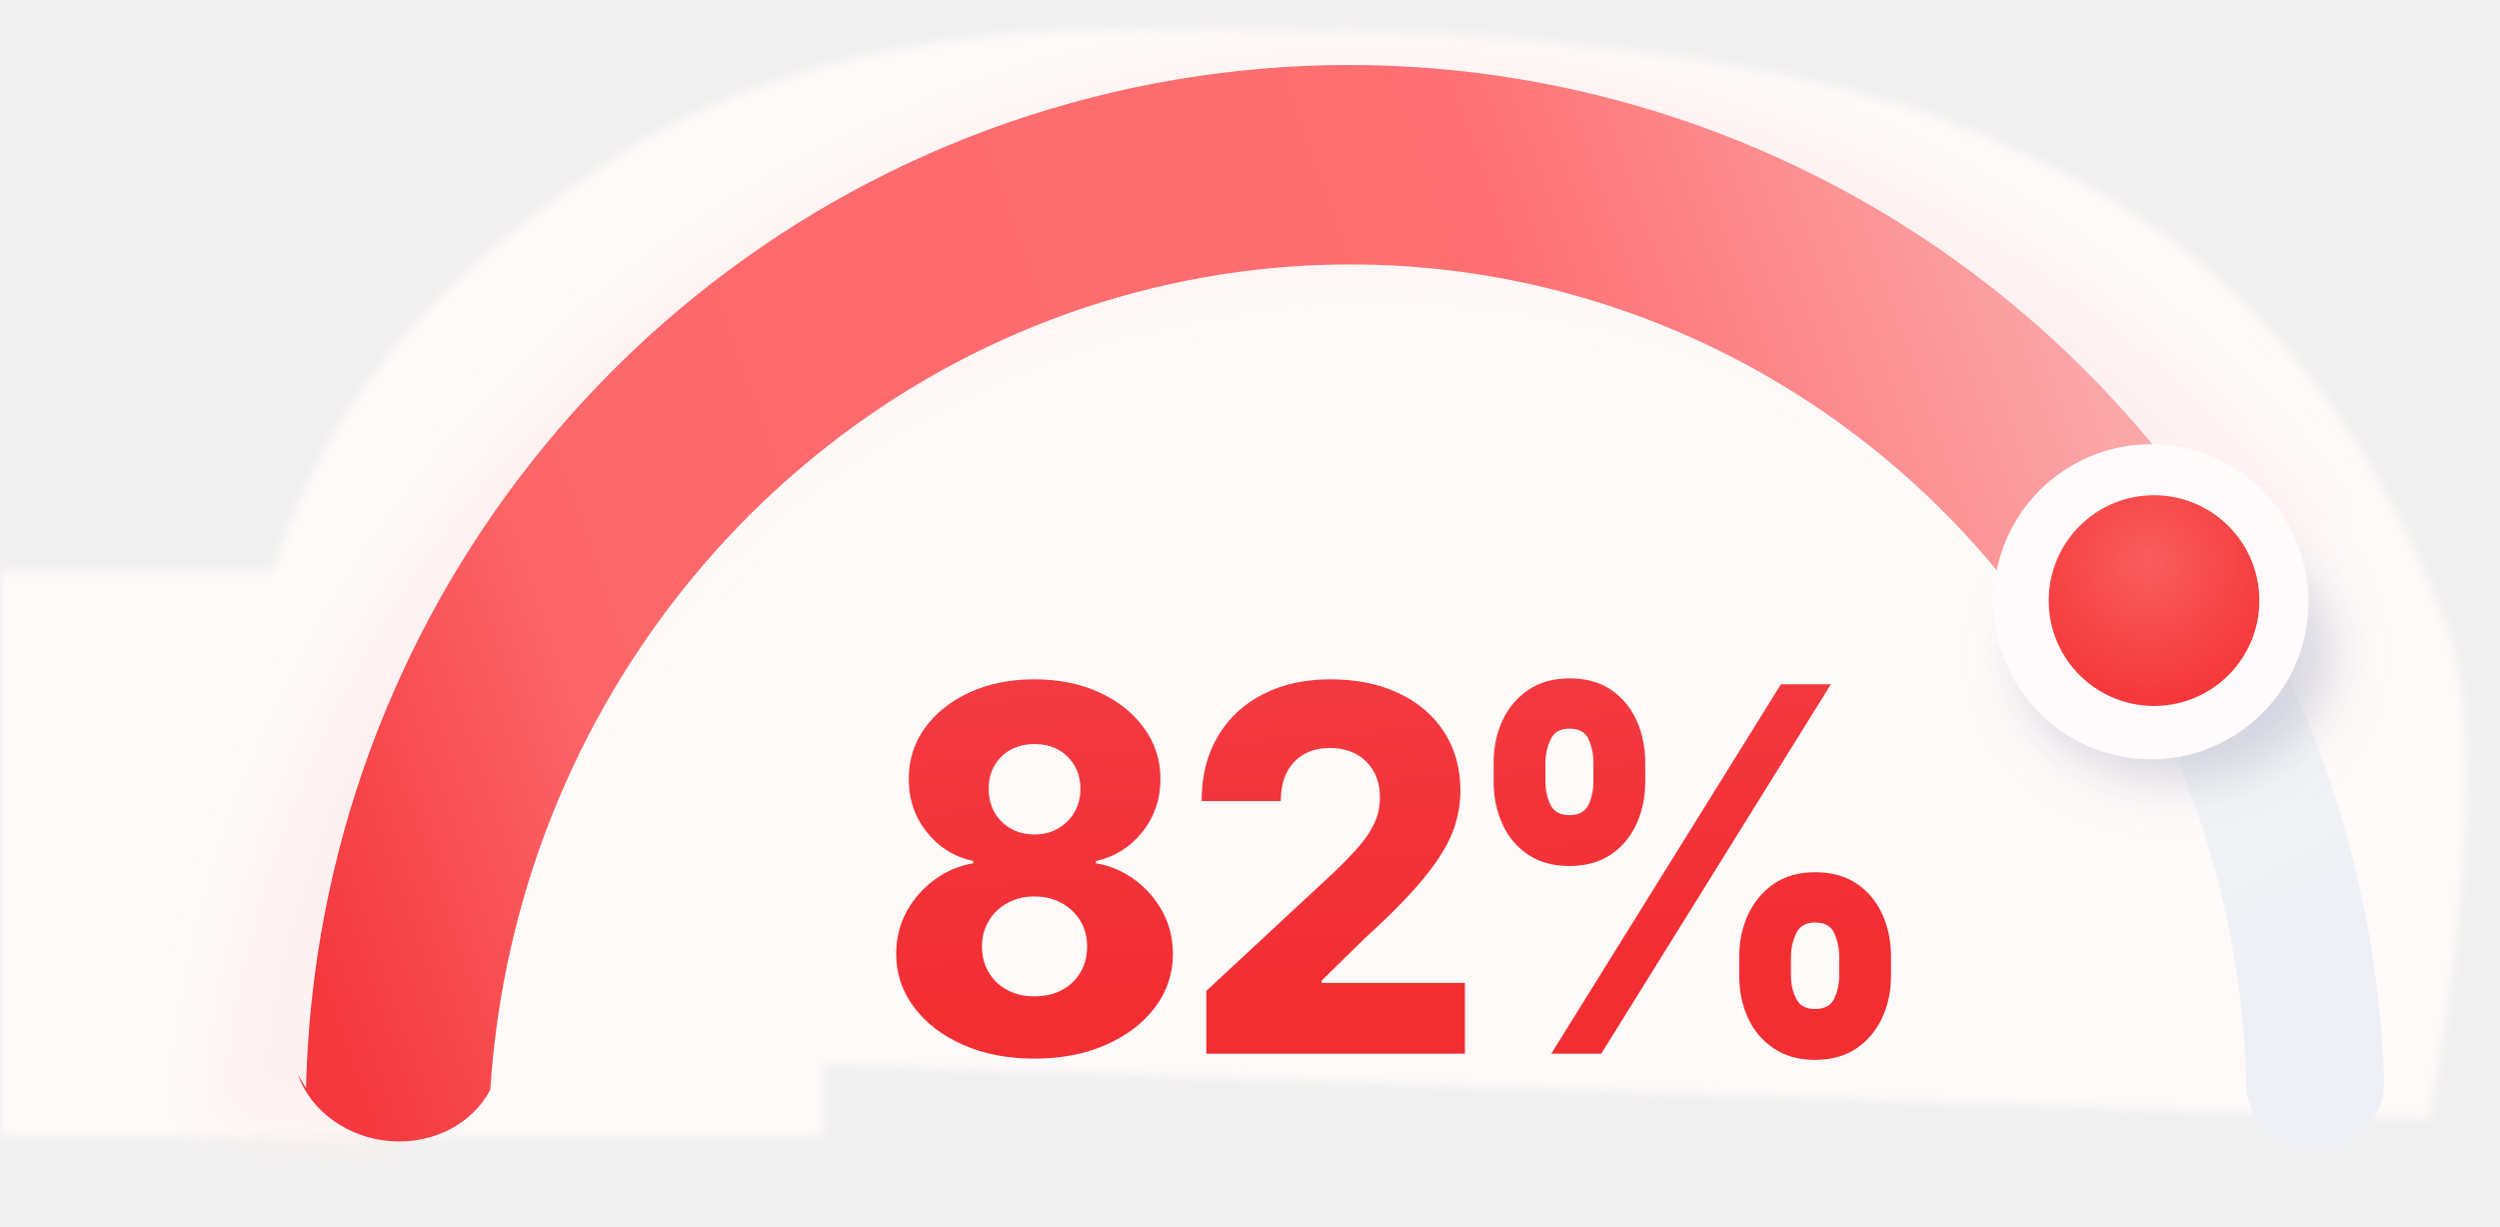
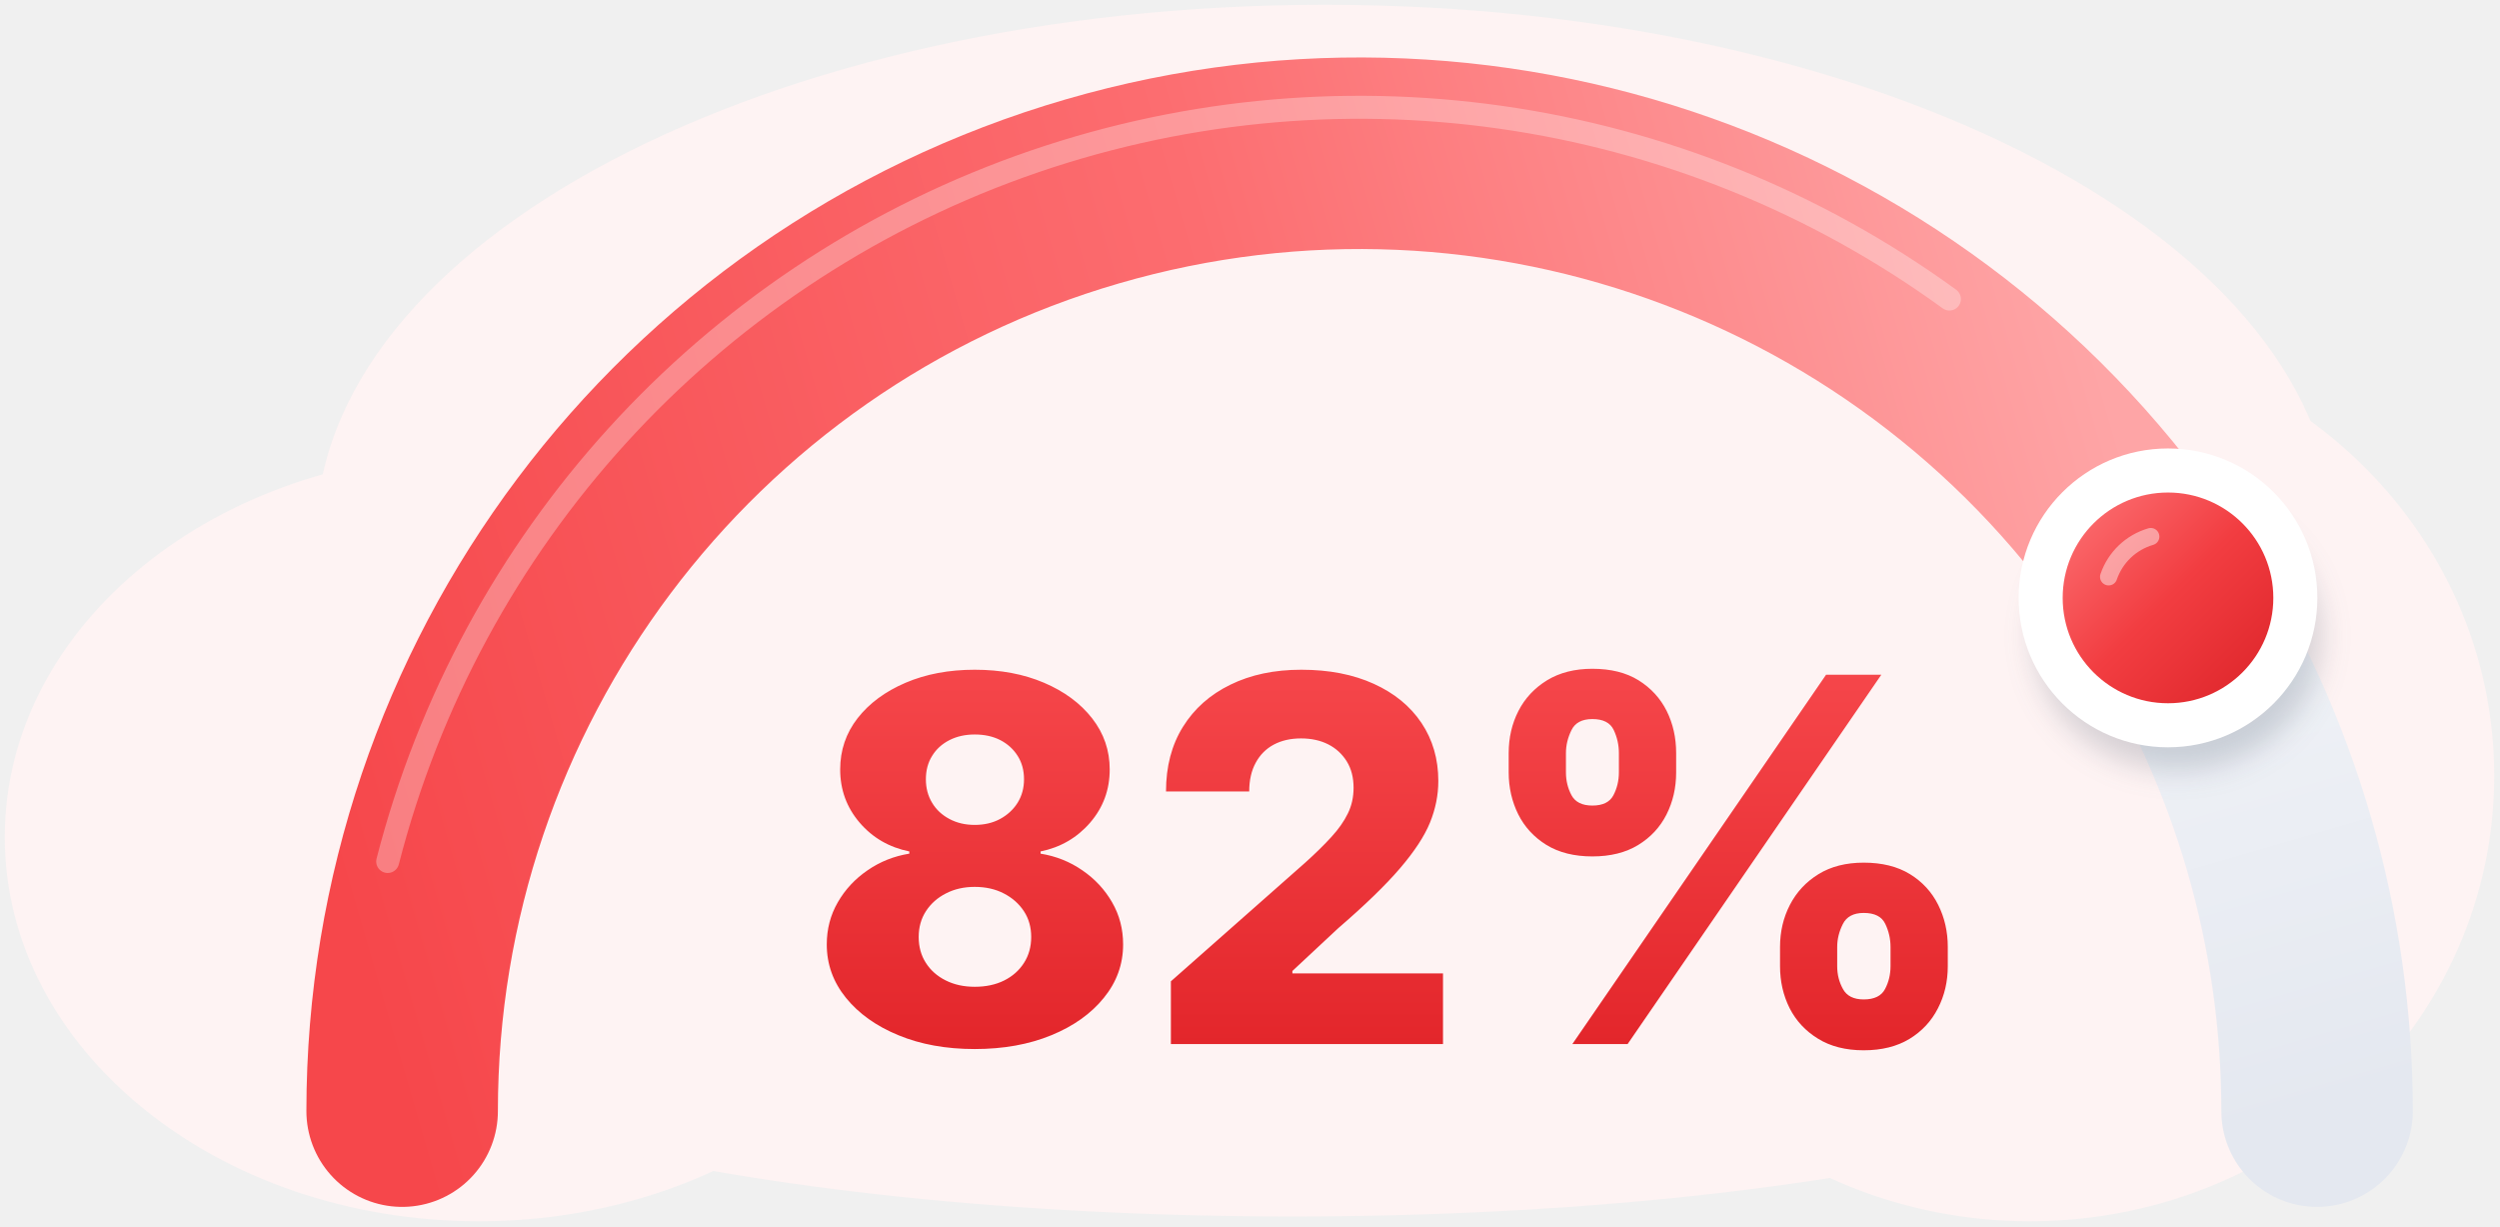
<svg xmlns="http://www.w3.org/2000/svg" viewBox="0 0 261 128" width="261" height="128">
  <defs>
-     <filter id="sfuma-alone" x="-30%" y="-30%" width="160%" height="160%">
-       <feGaussianBlur stdDeviation="0.5" />
+     <filter id="sfuma-ombra" filterUnits="userSpaceOnUse" x="0" y="0" width="261" height="128">
+       <feGaussianBlur stdDeviation="2.2" />
    </filter>
-     <filter id="sfuma-bagliore" x="-30%" y="-30%" width="160%" height="160%">
-       <feGaussianBlur stdDeviation="2.91" />
+     <filter id="sfuma-piccola" filterUnits="userSpaceOnUse" x="0" y="0" width="261" height="128">
+       <feGaussianBlur stdDeviation="1.5" />
    </filter>
-     <filter id="sfuma-ombra" x="-50%" y="-50%" width="200%" height="200%">
-       <feGaussianBlur stdDeviation="2.5" />
-     </filter>
-     <linearGradient id="rosso-arco" gradientUnits="userSpaceOnUse" x1="39.24" y1="119.9" x2="229.53" y2="53.57">
-       <stop offset="0" stop-color="#F4383E" />
-       <stop offset="0.181" stop-color="#FC6669" />
-       <stop offset="0.708" stop-color="#FE7073" />
-       <stop offset="0.972" stop-color="#FBA6A7" />
+     <linearGradient id="arco-luce" gradientUnits="userSpaceOnUse" x1="42" y1="116" x2="226.43" y2="62.42">
+       <stop offset="0" stop-color="#F6474B" />
+       <stop offset="0.55" stop-color="#FC6D70" />
+       <stop offset="1" stop-color="#FEA5A6" />
    </linearGradient>
-     <linearGradient id="grigio-traccia" gradientUnits="userSpaceOnUse" x1="213.44" y1="56.77" x2="242.38" y2="108.5">
-       <stop offset="0.002" stop-color="#F5F7F3" />
-       <stop offset="0.886" stop-color="#EEF0F6" />
+     <linearGradient id="binario-luce" gradientUnits="userSpaceOnUse" x1="226.43" y1="62.42" x2="242" y2="116">
+       <stop offset="0" stop-color="#F1F3F7" />
+       <stop offset="1" stop-color="#E4E8F0" />
    </linearGradient>
-     <linearGradient id="rosso-testo" gradientUnits="userSpaceOnUse" x1="-1.16" y1="63.69" x2="2.24" y2="111.44">
-       <stop offset="0" stop-color="#F34048" />
-       <stop offset="1" stop-color="#F22E33" />
+     <linearGradient id="cursore-luce" gradientUnits="userSpaceOnUse" x1="217.43" y1="53.42" x2="235.43" y2="71.42">
+       <stop offset="0" stop-color="#FB6A6D" />
+       <stop offset="0.5" stop-color="#F23D41" />
+       <stop offset="1" stop-color="#E0282D" />
    </linearGradient>
-     <radialGradient id="rosso-pomello" gradientUnits="userSpaceOnUse" cx="224.38" cy="58.75" r="14.54">
-       <stop offset="0.006" stop-color="#F95D5D" />
-       <stop offset="1" stop-color="#F5373A" />
-     </radialGradient>
+     <linearGradient id="cifre-luce" gradientUnits="userSpaceOnUse" x1="0" y1="69" x2="0" y2="109">
+       <stop offset="0" stop-color="#F6474B" />
+       <stop offset="1" stop-color="#E3262B" />
+     </linearGradient>
  </defs>
-   <g id="nuvola" fill="#FEFAF9" filter="url(#sfuma-alone)">
-     <path id="nuvola-cupola" d="M28.09 61.35 Q34.73 36.64 60.59 18.97 Q83.81 1.82 123.43 3.14 Q184.08 2.79 209.92 15.45 Q241.7 28.86 255.44 65.23 Q260.49 78.82 253.71 116.76 L55.75 110.07 Z" />
-     <rect id="nuvola-sinistra" x="-2.52" y="59.63" width="88.43" height="58.98" rx="0.74" />
+   <g id="nuvola" fill="#FEF3F3">
+     <ellipse cx="50" cy="87.4" rx="49.5" ry="40.1" />
+     <ellipse cx="212" cy="81" rx="48.5" ry="46.5" />
+     <ellipse cx="138.4" cy="56" rx="105.4" ry="55.5" />
+     <ellipse cx="135" cy="101" rx="105" ry="26" />
  </g>
-   <path id="alone-arco" d="M32.25 118.41 A112.08 110.7 -0.24 0 1 234.45 61.77" fill="none" stroke="#FEF1F1" stroke-width="20.84" filter="url(#sfuma-bagliore)" />
-   <g id="indicatore">
-     <path id="traccia-grigia" d="M229 53.5 A108 108 0 0 1 249 112.8 A7.2 7.2 0 0 1 234.6 113.2 A93.6 93.6 0 0 0 217.5 61.4 Z" fill="url(#grigio-traccia)" />
-     <path id="arco-rosso" d="M31.96 113.59 A108.97 109.41 -0.82 0 1 235.44 61.81 L217.88 73.16 A89.23 91.5 9.11 0 0 51.21 113.75 A10.82 9.68 7.74 0 1 31.11 112.19 Z" fill="url(#rosso-arco)" />
-     <ellipse id="pomello-ombra" cx="227.34" cy="68.22" rx="16.29" ry="13.36" fill="#B9B9CC" opacity="0.53" filter="url(#sfuma-ombra)" />
-     <circle id="pomello-anello" cx="224.66" cy="62.82" r="16.45" fill="#FFFAFB" />
-     <circle id="pomello" cx="224.97" cy="62.7" r="11" fill="url(#rosso-pomello)" />
+   <g id="indicatore" fill="none" stroke-linecap="round">
+     <path id="binario" d="M226.43 62.42 A100 100 0 0 1 242 116" stroke="url(#binario-luce)" stroke-width="20" />
+     <path id="arco-pieno" d="M42 116 A100 100 0 0 1 226.43 62.42" stroke="url(#arco-luce)" stroke-width="20" />
  </g>
-   <g id="percentuale" fill="url(#rosso-testo)">
-     <path id="cifra-8" data-fisso="1" data-maglia="no" d="M 108.03 110.52 Q 103.84 110.52 100.59 109.08 Q 97.34 107.65 95.48 105.17 Q 93.6 102.7 93.6 99.6 Q 93.6 97.19 94.67 95.2 Q 95.76 93.2 97.58 91.86 Q 99.4 90.51 101.65 90.12 V 89.89 Q 98.7 89.25 96.8 86.88 Q 94.91 84.51 94.91 81.33 Q 94.91 78.32 96.61 75.98 Q 98.32 73.64 101.28 72.28 Q 104.25 70.92 108.03 70.92 Q 111.82 70.92 114.8 72.28 Q 117.77 73.64 119.48 76 Q 121.2 78.35 121.2 81.33 Q 121.2 84.51 119.29 86.88 Q 117.38 89.25 114.46 89.89 V 90.12 Q 116.7 90.51 118.53 91.86 Q 120.35 93.2 121.43 95.2 Q 122.5 97.19 122.5 99.6 Q 122.5 102.7 120.63 105.17 Q 118.76 107.65 115.5 109.08 Q 112.23 110.52 108.03 110.52 Z M 108.03 104.02 Q 109.67 104.02 110.9 103.36 Q 112.14 102.7 112.84 101.52 Q 113.54 100.35 113.54 98.82 Q 113.54 97.29 112.83 96.13 Q 112.12 94.96 110.88 94.28 Q 109.65 93.59 108.03 93.59 Q 106.46 93.59 105.23 94.27 Q 103.99 94.94 103.28 96.12 Q 102.56 97.29 102.56 98.82 Q 102.56 100.35 103.26 101.51 Q 103.95 102.68 105.19 103.35 Q 106.43 104.02 108.03 104.02 Z M 108.03 87.12 Q 109.43 87.12 110.5 86.5 Q 111.58 85.88 112.21 84.81 Q 112.84 83.73 112.84 82.36 Q 112.84 80.96 112.22 79.92 Q 111.6 78.87 110.53 78.27 Q 109.46 77.68 108.03 77.68 Q 106.65 77.68 105.56 78.27 Q 104.48 78.87 103.87 79.92 Q 103.26 80.96 103.26 82.36 Q 103.26 83.73 103.87 84.81 Q 104.48 85.88 105.56 86.5 Q 106.65 87.12 108.03 87.12 Z" />
-     <path id="cifra-2" data-fisso="1" data-maglia="no" d="M 125.99 110 V 103.45 L 139.33 91.06 Q 140.85 89.61 141.92 88.38 Q 142.98 87.15 143.55 85.93 Q 144.12 84.72 144.12 83.24 Q 144.12 81.64 143.44 80.49 Q 142.77 79.33 141.6 78.71 Q 140.43 78.09 138.91 78.09 Q 137.36 78.09 136.2 78.74 Q 135.05 79.39 134.4 80.63 Q 133.77 81.87 133.77 83.63 H 125.5 Q 125.5 79.72 127.19 76.88 Q 128.87 74.03 131.9 72.48 Q 134.93 70.92 138.93 70.92 Q 143.06 70.92 146.12 72.39 Q 149.19 73.85 150.86 76.47 Q 152.53 79.1 152.53 82.54 Q 152.53 84.74 151.71 86.88 Q 150.88 89.01 148.73 91.65 Q 146.58 94.29 142.59 97.91 L 138.04 102.37 V 102.62 H 153 V 110 Z" />
-     <path id="simbolo-percento" data-fisso="1" data-maglia="no" d="M 163.91 90.41 Q 161.34 90.41 159.57 89.21 Q 157.8 88 156.9 86 Q 156 83.99 156 81.64 V 79.62 Q 156 77.21 156.92 75.22 Q 157.85 73.23 159.63 72.02 Q 161.41 70.82 163.91 70.82 Q 166.52 70.82 168.27 72.02 Q 170.03 73.23 170.93 75.22 Q 171.83 77.21 171.83 79.62 V 81.64 Q 171.83 84.04 170.91 86.04 Q 170 88.03 168.23 89.22 Q 166.47 90.41 163.91 90.41 Z M 163.91 85.1 Q 165.39 85.1 165.9 84.02 Q 166.42 82.93 166.42 81.64 V 79.62 Q 166.42 78.35 165.93 77.21 Q 165.44 76.07 163.91 76.07 Q 162.43 76.07 161.93 77.24 Q 161.41 78.4 161.41 79.62 V 81.64 Q 161.41 82.93 161.94 84.02 Q 162.46 85.1 163.91 85.1 Z M 189.55 110.65 Q 187 110.65 185.24 109.44 Q 183.46 108.24 182.55 106.25 Q 181.65 104.25 181.65 101.87 V 99.86 Q 181.65 97.47 182.58 95.47 Q 183.52 93.46 185.28 92.26 Q 187.05 91.06 189.55 91.06 Q 192.15 91.06 193.93 92.26 Q 195.69 93.46 196.6 95.47 Q 197.5 97.47 197.5 99.86 V 101.87 Q 197.5 104.28 196.57 106.27 Q 195.64 108.27 193.88 109.46 Q 192.11 110.65 189.55 110.65 Z M 189.55 105.34 Q 191.06 105.34 191.57 104.25 Q 192.09 103.17 192.09 101.87 V 99.86 Q 192.09 98.59 191.59 97.45 Q 191.1 96.31 189.55 96.31 Q 188.11 96.31 187.58 97.47 Q 187.05 98.64 187.05 99.86 V 101.87 Q 187.05 103.17 187.59 104.25 Q 188.12 105.34 189.55 105.34 Z M 162.02 110 186 71.44 H 191.22 L 167.24 110 Z" />
+   <path id="arco-luce-bordo" d="M40.49 89.94 A104.8 104.8 0 0 1 203.6 31.22" stroke="#FFFFFF" stroke-opacity="0.3" stroke-width="2.4" stroke-linecap="round" fill="none" />
+   <g id="cursore">
+     <ellipse id="cursore-ombra" cx="227.43" cy="66.42" rx="15" ry="14" fill="#475569" opacity="0.22" filter="url(#sfuma-piccola)" />
+     <circle id="cursore-anello" cx="226.43" cy="62.42" r="15.6" fill="#FFFFFF" />
+     <circle id="cursore-disco" cx="226.43" cy="62.42" r="11" fill="url(#cursore-luce)" />
+     <path id="cursore-riflesso" d="M220.23 60.22 A6.6 6.6 0 0 1 224.63 56.02" stroke="#FFFFFF" stroke-opacity="0.45" stroke-width="1.8" stroke-linecap="round" fill="none" />
+   </g>
+   <g id="percentuale">
+     <path id="percentuale-cifre" d="M101.8 109.52Q97.32 109.52 93.84 108.08Q90.36 106.65 88.35 104.17Q86.35 101.7 86.35 98.6Q86.35 96.19 87.5 94.2Q88.65 92.2 90.61 90.86Q92.56 89.51 94.97 89.12V88.89Q91.81 88.25 89.78 85.88Q87.75 83.51 87.75 80.33Q87.75 77.32 89.57 74.98Q91.4 72.64 94.58 71.28Q97.76 69.92 101.8 69.92Q105.86 69.92 109.04 71.28Q112.23 72.64 114.07 75Q115.9 77.35 115.9 80.33Q115.9 83.51 113.86 85.88Q111.81 88.25 108.68 88.89V89.12Q111.09 89.51 113.04 90.86Q115 92.2 116.15 94.2Q117.3 96.19 117.3 98.6Q117.3 101.7 115.29 104.17Q113.29 106.65 109.8 108.08Q106.3 109.52 101.8 109.52ZM101.8 103.02Q103.56 103.02 104.88 102.36Q106.2 101.7 106.95 100.52Q107.7 99.35 107.7 97.82Q107.7 96.29 106.94 95.13Q106.17 93.96 104.85 93.28Q103.53 92.59 101.8 92.59Q100.12 92.59 98.8 93.27Q97.48 93.94 96.71 95.12Q95.95 96.29 95.95 97.82Q95.95 99.35 96.69 100.51Q97.43 101.68 98.76 102.35Q100.09 103.02 101.8 103.02ZM101.8 86.12Q103.3 86.12 104.45 85.5Q105.6 84.88 106.28 83.81Q106.95 82.73 106.95 81.36Q106.95 79.96 106.29 78.92Q105.63 77.87 104.48 77.27Q103.33 76.68 101.8 76.68Q100.32 76.68 99.16 77.27Q97.99 77.87 97.35 78.92Q96.7 79.96 96.7 81.36Q96.7 82.73 97.35 83.81Q97.99 84.88 99.16 85.5Q100.32 86.12 101.8 86.12ZM122.29 109V102.45L136.32 90.06Q137.93 88.61 139.05 87.38Q140.18 86.15 140.77 84.93Q141.37 83.72 141.37 82.24Q141.37 80.64 140.66 79.49Q139.94 78.33 138.72 77.71Q137.49 77.09 135.88 77.09Q134.25 77.09 133.03 77.74Q131.82 78.39 131.15 79.63Q130.47 80.87 130.47 82.63H121.78Q121.78 78.72 123.55 75.88Q125.32 73.03 128.51 71.48Q131.69 69.92 135.91 69.92Q140.25 69.92 143.48 71.39Q146.7 72.85 148.46 75.47Q150.22 78.1 150.22 81.54Q150.22 83.74 149.35 85.88Q148.48 88.01 146.22 90.65Q143.96 93.29 139.76 96.91L134.98 101.37V101.62H150.71V109ZM166.31 89.41Q163.47 89.41 161.51 88.21Q159.56 87 158.56 85Q157.57 82.99 157.57 80.64V78.62Q157.57 76.21 158.59 74.22Q159.61 72.23 161.58 71.02Q163.55 69.82 166.31 69.82Q169.19 69.82 171.13 71.02Q173.07 72.23 174.07 74.22Q175.06 76.21 175.06 78.62V80.64Q175.06 83.04 174.05 85.04Q173.04 87.03 171.09 88.22Q169.14 89.41 166.31 89.41ZM166.31 84.1Q167.95 84.1 168.51 83.02Q169.08 81.93 169.08 80.64V78.62Q169.08 77.35 168.54 76.21Q168 75.07 166.31 75.07Q164.68 75.07 164.12 76.24Q163.55 77.4 163.55 78.62V80.64Q163.55 81.93 164.13 83.02Q164.71 84.1 166.31 84.1ZM194.65 109.65Q191.83 109.65 189.88 108.44Q187.92 107.24 186.91 105.25Q185.91 103.25 185.91 100.87V98.86Q185.91 96.47 186.94 94.47Q187.98 92.46 189.93 91.26Q191.88 90.06 194.65 90.06Q197.52 90.06 199.48 91.26Q201.43 92.46 202.43 94.47Q203.43 96.47 203.43 98.86V100.87Q203.43 103.28 202.4 105.27Q201.38 107.27 199.43 108.46Q197.47 109.65 194.65 109.65ZM194.65 104.34Q196.31 104.34 196.88 103.25Q197.45 102.17 197.45 100.87V98.86Q197.45 97.59 196.9 96.45Q196.36 95.31 194.65 95.31Q193.05 95.31 192.47 96.47Q191.88 97.64 191.88 98.86V100.87Q191.88 102.17 192.48 103.25Q193.07 104.34 194.65 104.34ZM164.22 109 190.72 70.44H196.49L169.99 109Z" fill="url(#cifre-luce)" />
  </g>
</svg>
